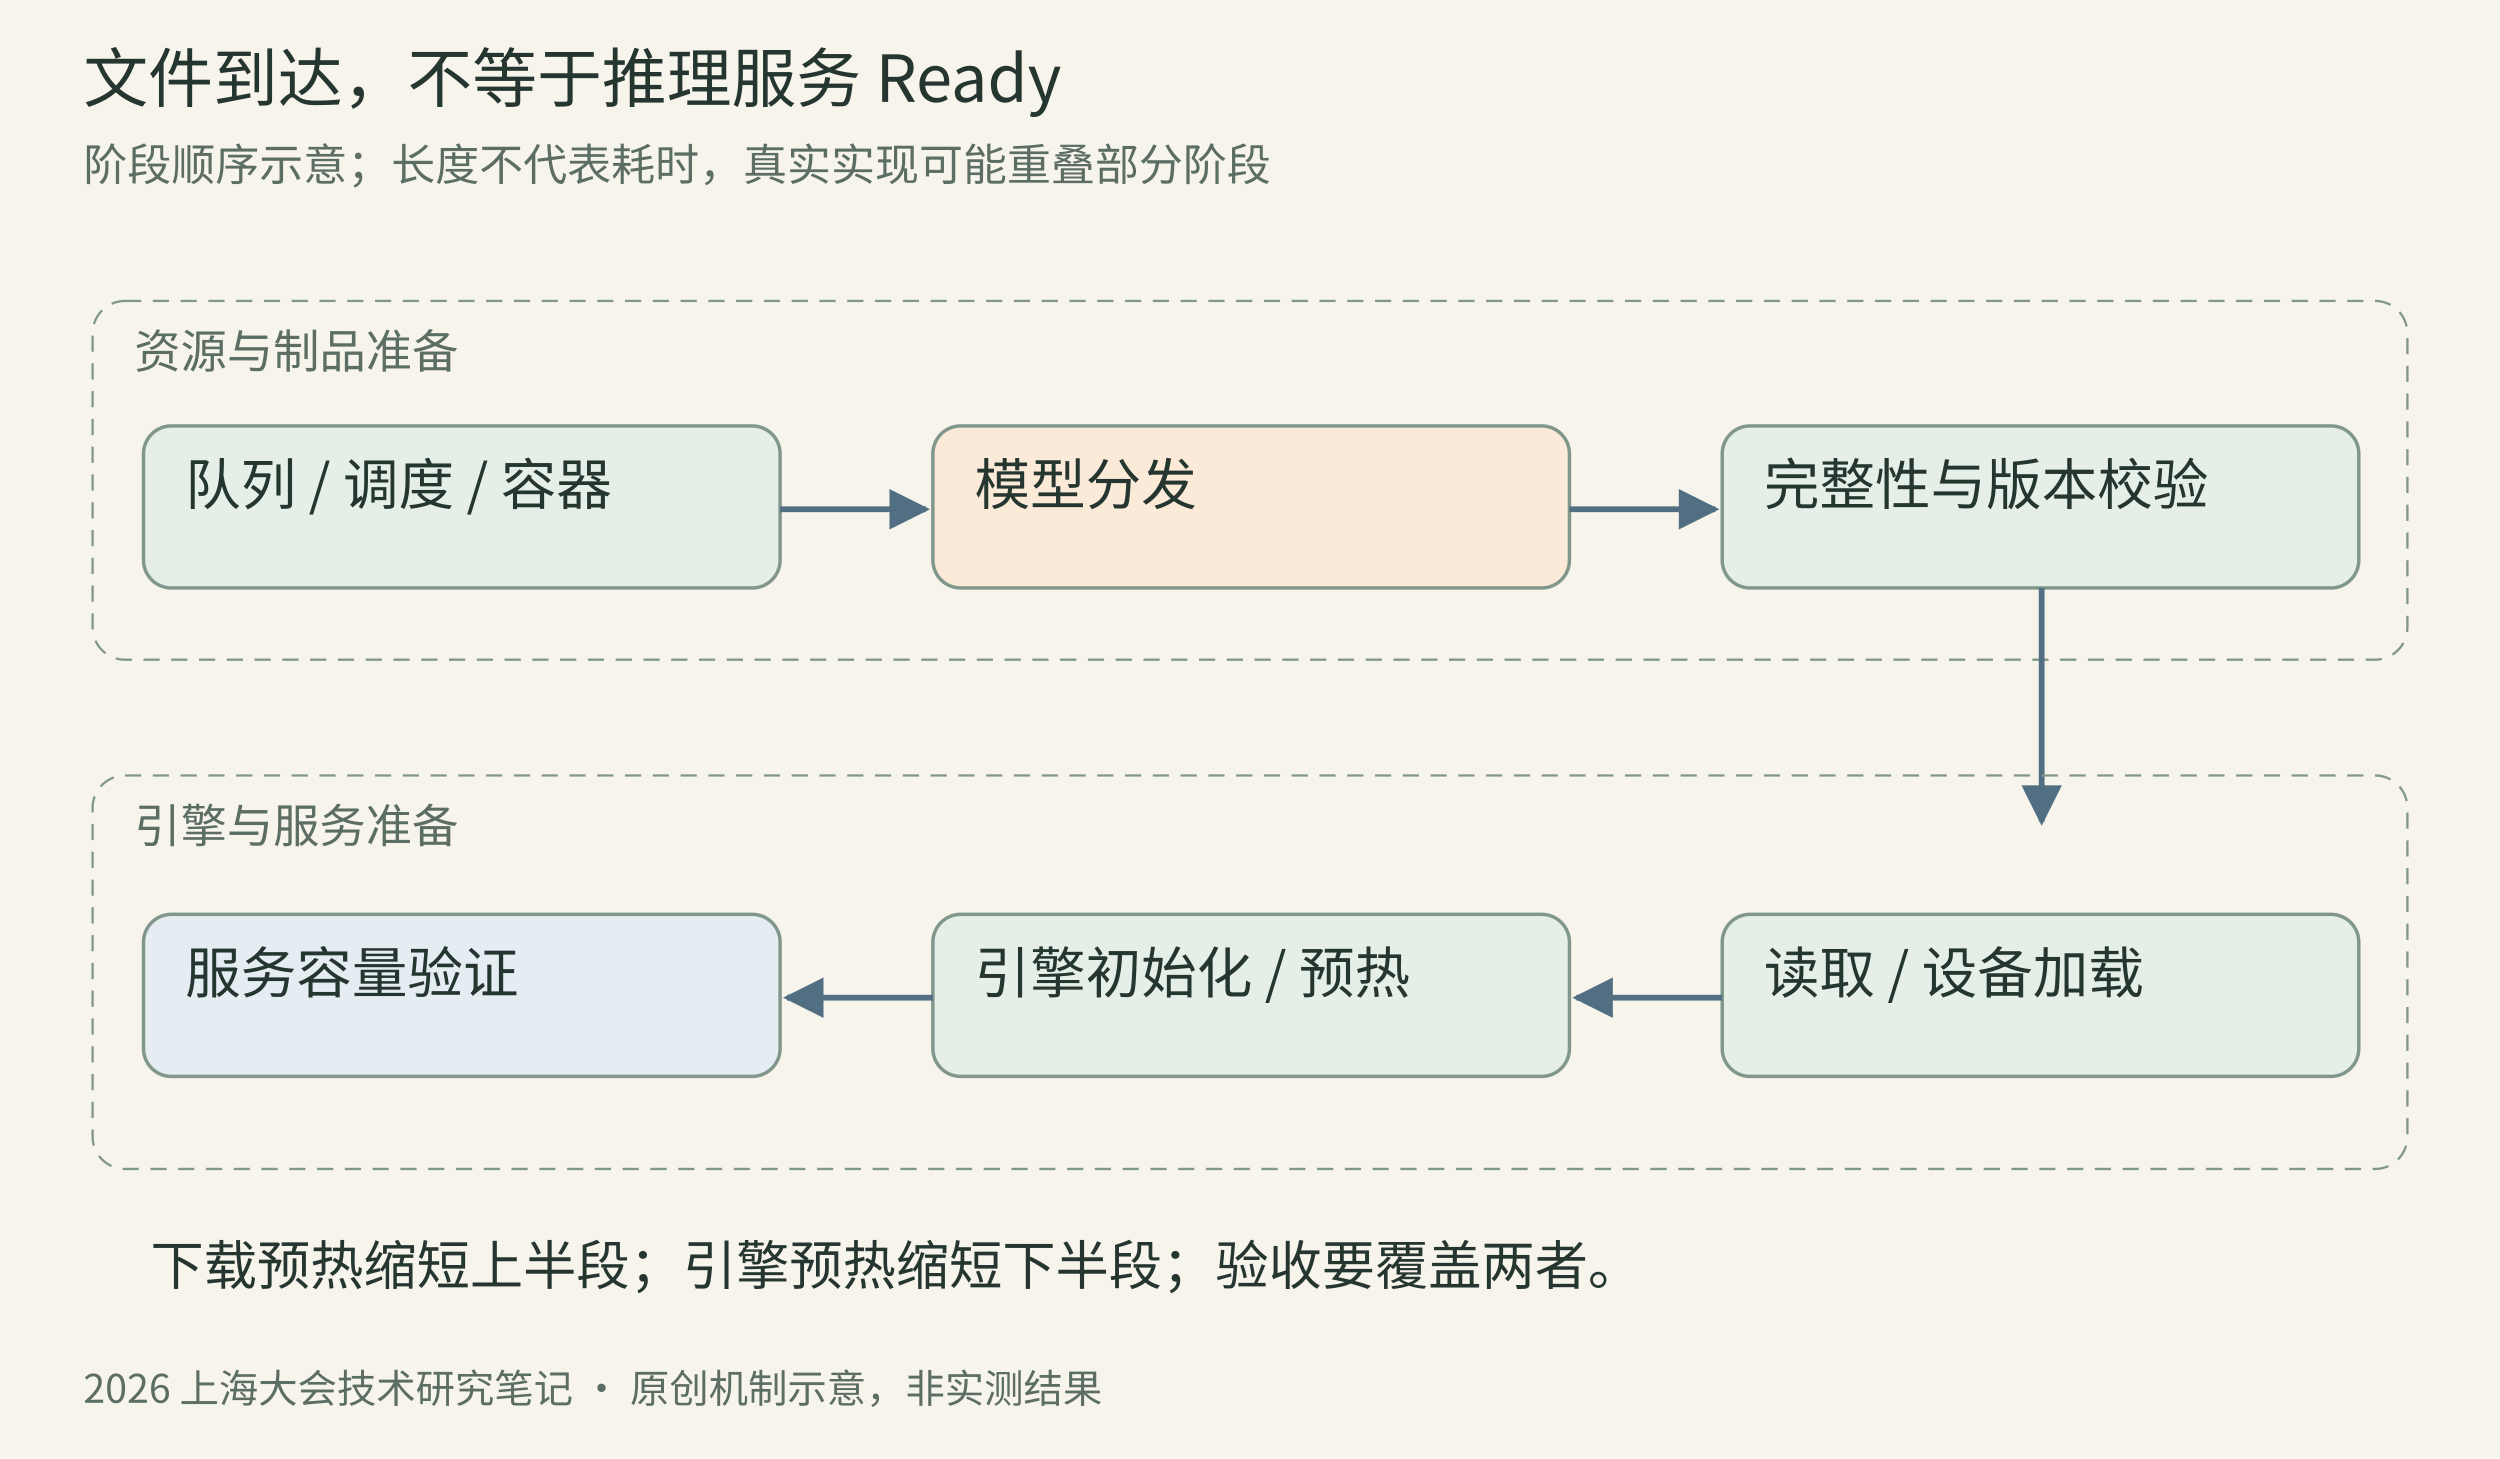
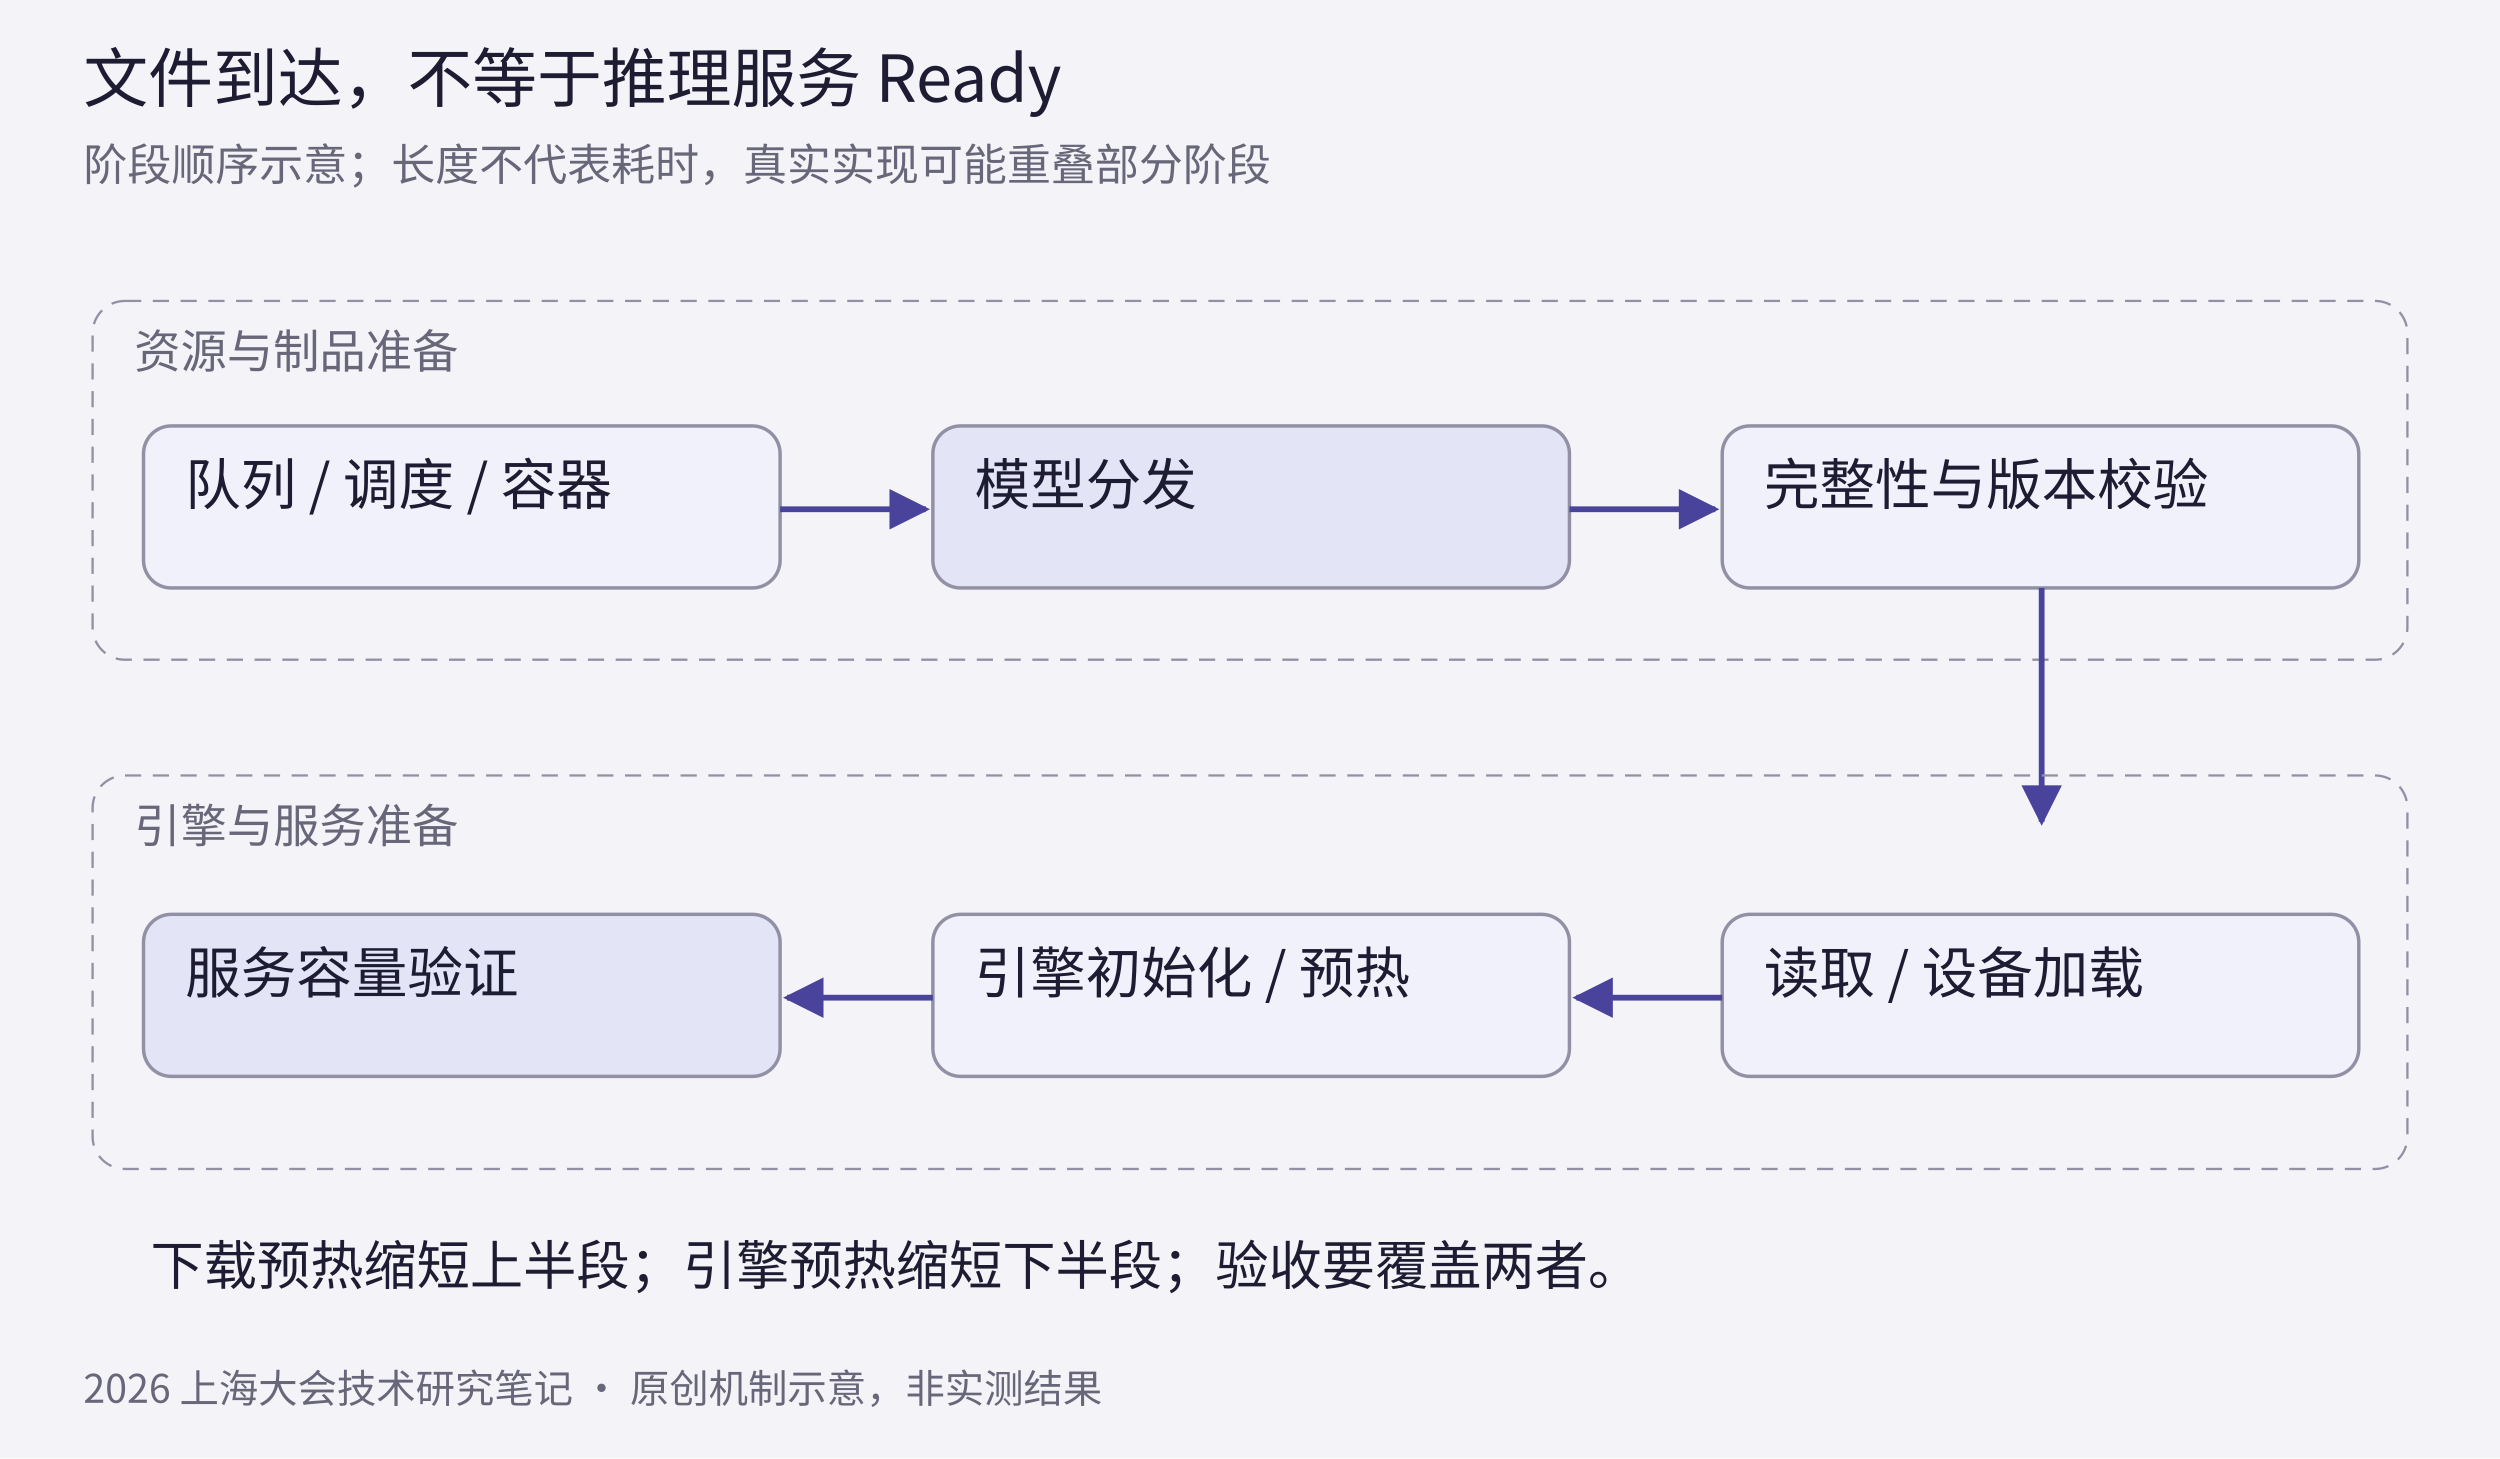
<svg xmlns="http://www.w3.org/2000/svg" viewBox="0 0 1080 630" role="img" aria-labelledby="title desc">
  <defs>
    <marker id="arrow" viewBox="0 0 10 10" refX="9" refY="5" markerWidth="7" markerHeight="7" orient="auto-start-reverse">
-       <path d="M 0 0 L 10 5 L 0 10 z" fill="#526e83" />
+       <path d="M 0 0 L 10 5 L 0 10 z" fill="#49439C" />
    </marker>
    <marker id="data" viewBox="0 0 10 10" refX="9" refY="5" markerWidth="7" markerHeight="7" orient="auto-start-reverse">
-       <path d="M 0 0 L 10 5 L 0 10 z" fill="#197657" />
+       <path d="M 0 0 L 10 5 L 0 10 z" fill="#4D6B33" />
    </marker>
  </defs>
-   <rect width="1080" height="630" fill="#f7f4eb" />
+   <rect width="1080" height="630" fill="#F4F4F8" />
  <g font-family="Microsoft YaHei, PingFang SC, Noto Sans CJK SC, sans-serif">
-     <text x="36" y="44" font-size="28" fill="#25352f" text-anchor="start">文件到达，不等于推理服务 Ready</text>
-     <text x="36" y="78" font-size="19" fill="#5c6d64" text-anchor="start">阶段顺序示意；长度不代表耗时，真实实现可能重叠部分阶段</text>
-     <rect x="40" y="130" width="1000" height="155" rx="14" fill="none" stroke="#81978b" stroke-dasharray="7 5" />
-     <text x="58" y="159" font-size="20" fill="#5c6d64" text-anchor="start">资源与制品准备</text>
-     <rect x="62" y="184" width="275" height="70" rx="12" fill="#e5efe8" stroke="#81978b" stroke-width="1.5" />
-     <text x="80" y="218" font-size="24" fill="#25352f" text-anchor="start">队列 / 调度 / 容器</text>
-     <rect x="403" y="184" width="275" height="70" rx="12" fill="#faead7" stroke="#81978b" stroke-width="1.5" />
-     <text x="421" y="218" font-size="24" fill="#25352f" text-anchor="start">模型分发</text>
-     <rect x="744" y="184" width="275" height="70" rx="12" fill="#e5efe8" stroke="#81978b" stroke-width="1.5" />
-     <text x="762" y="218" font-size="24" fill="#25352f" text-anchor="start">完整性与版本校验</text>
-     <polyline points="337,220 400,220" fill="none" stroke="#526e83" stroke-width="2.5" marker-end="url(#arrow)" />
-     <polyline points="678,220 741,220" fill="none" stroke="#526e83" stroke-width="2.5" marker-end="url(#arrow)" />
-     <polyline points="882,254 882,355" fill="none" stroke="#526e83" stroke-width="2.5" marker-end="url(#arrow)" />
-     <rect x="40" y="335" width="1000" height="170" rx="14" fill="none" stroke="#81978b" stroke-dasharray="7 5" />
-     <text x="58" y="364" font-size="20" fill="#5c6d64" text-anchor="start">引擎与服务准备</text>
-     <rect x="744" y="395" width="275" height="70" rx="12" fill="#e5efe8" stroke="#81978b" stroke-width="1.5" />
-     <text x="762" y="429" font-size="24" fill="#25352f" text-anchor="start">读取 / 设备加载</text>
-     <rect x="403" y="395" width="275" height="70" rx="12" fill="#e5efe8" stroke="#81978b" stroke-width="1.5" />
-     <text x="421" y="429" font-size="24" fill="#25352f" text-anchor="start">引擎初始化 / 预热</text>
-     <rect x="62" y="395" width="275" height="70" rx="12" fill="#e5edf3" stroke="#81978b" stroke-width="1.5" />
-     <text x="80" y="429" font-size="24" fill="#25352f" text-anchor="start">服务容量验证</text>
-     <polyline points="744,431 681,431" fill="none" stroke="#526e83" stroke-width="2.5" marker-end="url(#arrow)" />
-     <polyline points="403,431 340,431" fill="none" stroke="#526e83" stroke-width="2.5" marker-end="url(#arrow)" />
-     <text x="65" y="555" font-size="23" fill="#25352f" text-anchor="start">下载预热缩短上半段；引擎预热缩短下半段；验收要覆盖两者。</text>
-     <text x="36" y="606" font-size="17" fill="#5c6d64" text-anchor="start">2026 上海大会技术研究笔记 · 原创机制示意，非实测结果</text>
+     <text x="36" y="44" font-size="28" fill="#1E1C32" text-anchor="start">文件到达，不等于推理服务 Ready</text>
+     <text x="36" y="78" font-size="19" fill="#68677A" text-anchor="start">阶段顺序示意；长度不代表耗时，真实实现可能重叠部分阶段</text>
+     <rect x="40" y="130" width="1000" height="155" rx="14" fill="none" stroke="#9190A4" stroke-dasharray="7 5" />
+     <text x="58" y="159" font-size="20" fill="#68677A" text-anchor="start">资源与制品准备</text>
+     <rect x="62" y="184" width="275" height="70" rx="12" fill="#F1F1FB" stroke="#9190A4" stroke-width="1.5" />
+     <text x="80" y="218" font-size="24" fill="#1E1C32" text-anchor="start">队列 / 调度 / 容器</text>
+     <rect x="403" y="184" width="275" height="70" rx="12" fill="#E4E4F7" stroke="#9190A4" stroke-width="1.5" />
+     <text x="421" y="218" font-size="24" fill="#1E1C32" text-anchor="start">模型分发</text>
+     <rect x="744" y="184" width="275" height="70" rx="12" fill="#F1F1FB" stroke="#9190A4" stroke-width="1.5" />
+     <text x="762" y="218" font-size="24" fill="#1E1C32" text-anchor="start">完整性与版本校验</text>
+     <polyline points="337,220 400,220" fill="none" stroke="#49439C" stroke-width="2.5" marker-end="url(#arrow)" />
+     <polyline points="678,220 741,220" fill="none" stroke="#49439C" stroke-width="2.5" marker-end="url(#arrow)" />
+     <polyline points="882,254 882,355" fill="none" stroke="#49439C" stroke-width="2.5" marker-end="url(#arrow)" />
+     <rect x="40" y="335" width="1000" height="170" rx="14" fill="none" stroke="#9190A4" stroke-dasharray="7 5" />
+     <text x="58" y="364" font-size="20" fill="#68677A" text-anchor="start">引擎与服务准备</text>
+     <rect x="744" y="395" width="275" height="70" rx="12" fill="#F1F1FB" stroke="#9190A4" stroke-width="1.5" />
+     <text x="762" y="429" font-size="24" fill="#1E1C32" text-anchor="start">读取 / 设备加载</text>
+     <rect x="403" y="395" width="275" height="70" rx="12" fill="#F1F1FB" stroke="#9190A4" stroke-width="1.5" />
+     <text x="421" y="429" font-size="24" fill="#1E1C32" text-anchor="start">引擎初始化 / 预热</text>
+     <rect x="62" y="395" width="275" height="70" rx="12" fill="#E4E4F7" stroke="#9190A4" stroke-width="1.5" />
+     <text x="80" y="429" font-size="24" fill="#1E1C32" text-anchor="start">服务容量验证</text>
+     <polyline points="744,431 681,431" fill="none" stroke="#49439C" stroke-width="2.5" marker-end="url(#arrow)" />
+     <polyline points="403,431 340,431" fill="none" stroke="#49439C" stroke-width="2.5" marker-end="url(#arrow)" />
+     <text x="65" y="555" font-size="23" fill="#1E1C32" text-anchor="start">下载预热缩短上半段；引擎预热缩短下半段；验收要覆盖两者。</text>
+     <text x="36" y="606" font-size="17" fill="#68677A" text-anchor="start">2026 上海大会技术研究笔记 · 原创机制示意，非实测结果</text>
  </g>
</svg>
